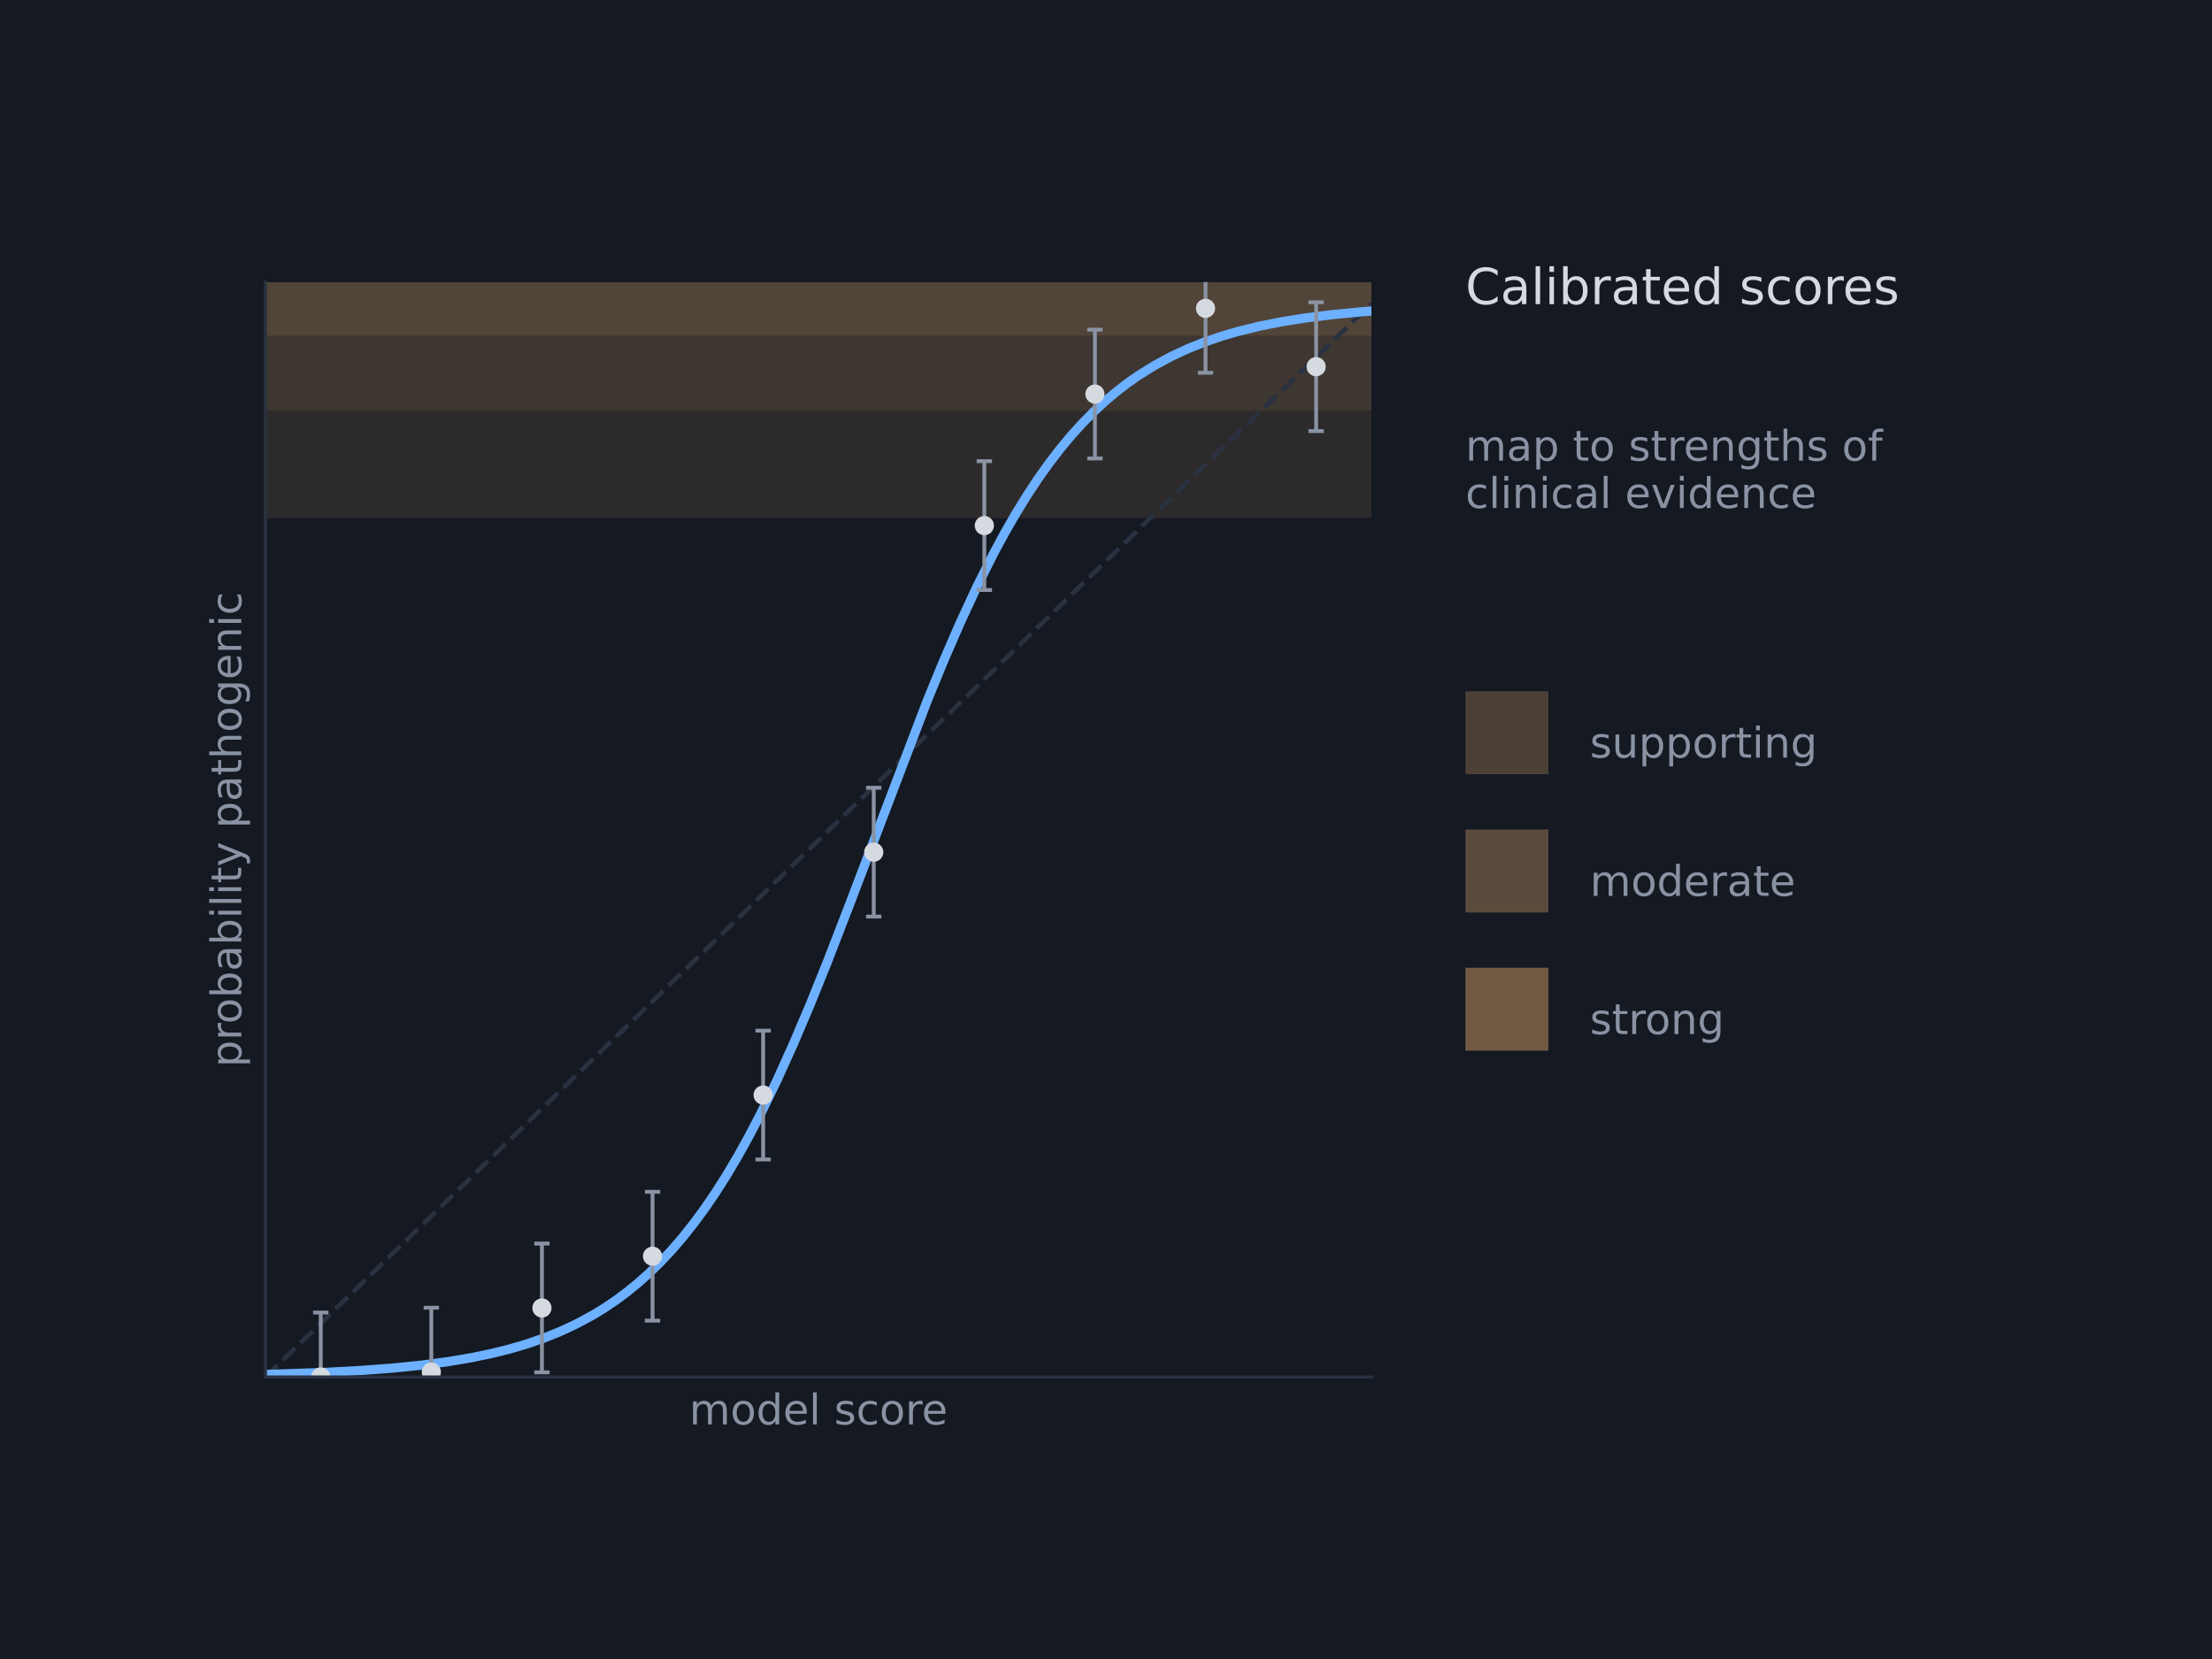
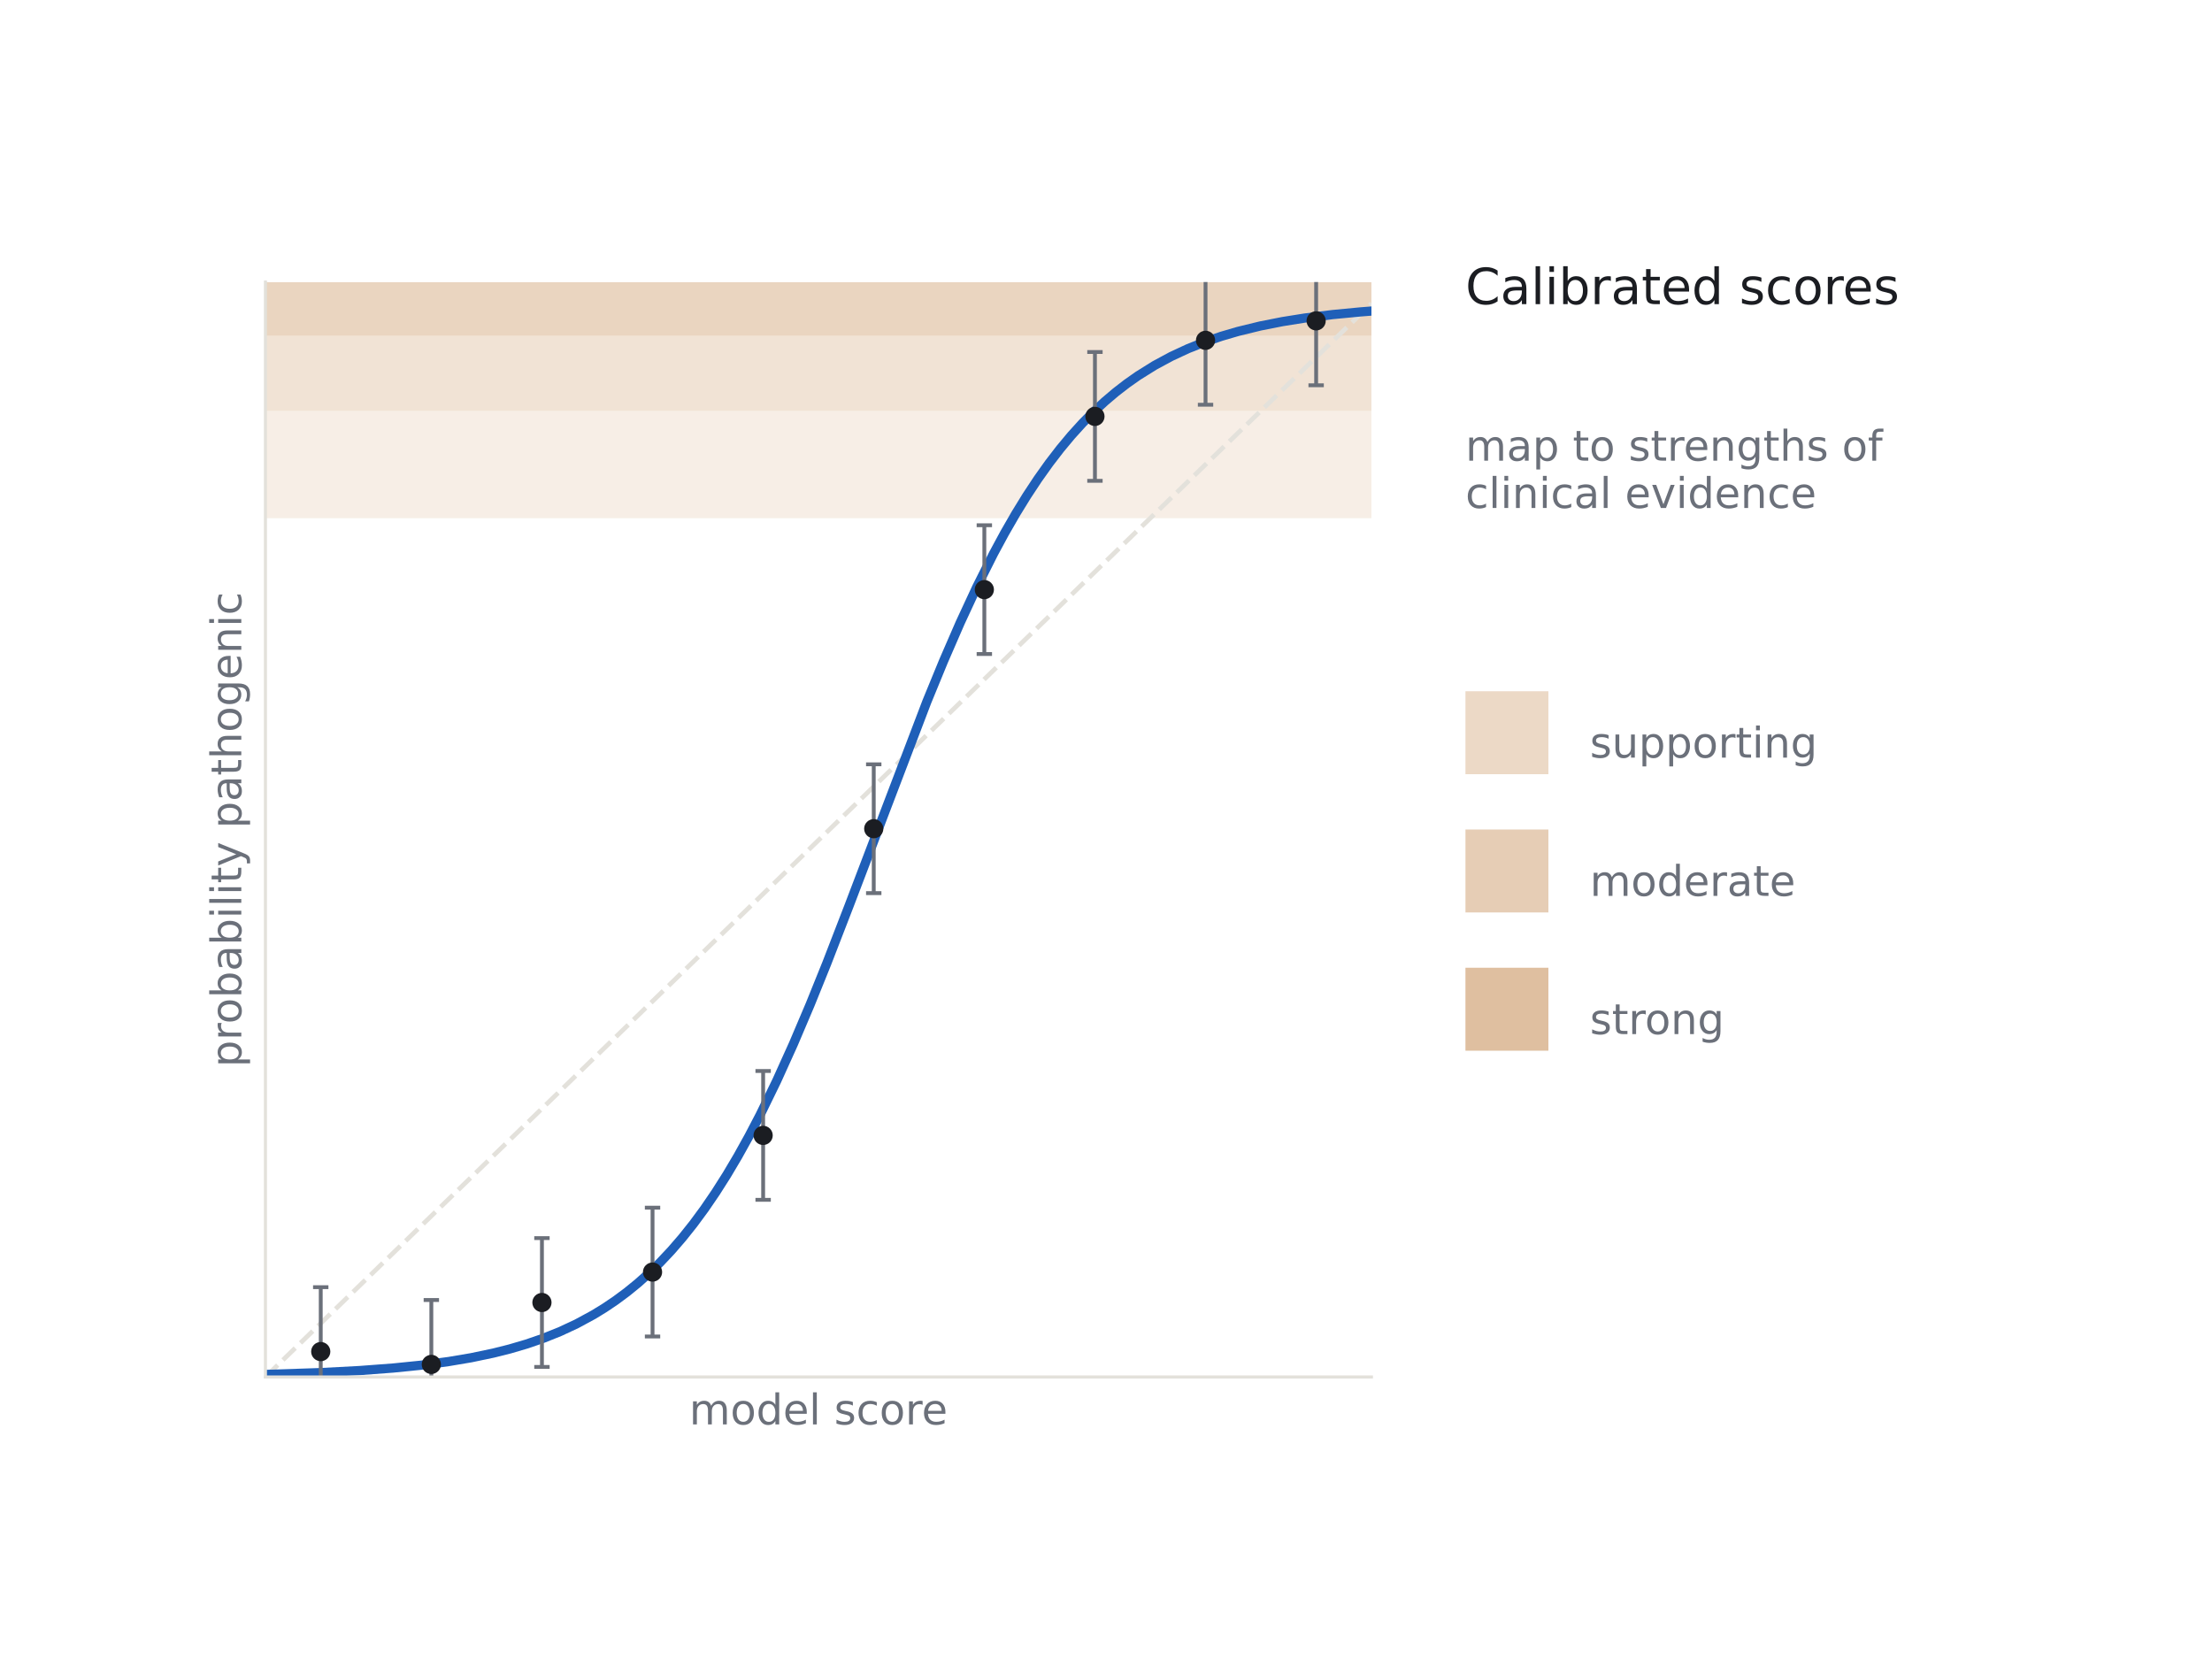
<svg xmlns="http://www.w3.org/2000/svg" xmlns:xlink="http://www.w3.org/1999/xlink" width="576pt" height="432pt" viewBox="0 0 576 432" version="1.1">
  <defs>
    <style type="text/css">*{stroke-linejoin: round; stroke-linecap: butt}</style>
  </defs>
  <g id="figure_1">
    <g id="patch_1">
-       <path d="M 0 432  L 576 432  L 576 0  L 0 0  z " style="fill: #141922" />
+       <path d="M 0 432  L 576 432  L 576 0  L 0 0  z " style="fill: #ffffff" />
    </g>
    <g id="axes_1">
      <g id="patch_2">
-         <path d="M 381.6 201.6  L 403.2 201.6  L 403.2 180  L 381.6 180  z " clip-path="url(#p180fbd15bd)" style="fill: #e0a96d; opacity: 0.27" />
+         <path d="M 381.6 201.6  L 403.2 201.6  L 403.2 180  L 381.6 180  z " clip-path="url(#p26179fb5d4)" style="fill: #b8712c; opacity: 0.27" />
      </g>
      <g id="patch_3">
-         <path d="M 381.6 237.6  L 403.2 237.6  L 403.2 216  L 381.6 216  z " clip-path="url(#p180fbd15bd)" style="fill: #e0a96d; opacity: 0.35" />
+         <path d="M 381.6 237.6  L 403.2 237.6  L 403.2 216  L 381.6 216  z " clip-path="url(#p26179fb5d4)" style="fill: #b8712c; opacity: 0.35" />
      </g>
      <g id="patch_4">
-         <path d="M 381.6 273.6  L 403.2 273.6  L 403.2 252  L 381.6 252  z " clip-path="url(#p180fbd15bd)" style="fill: #e0a96d; opacity: 0.45" />
+         <path d="M 381.6 273.6  L 403.2 273.6  L 403.2 252  L 381.6 252  z " clip-path="url(#p26179fb5d4)" style="fill: #b8712c; opacity: 0.45" />
      </g>
      <g id="text_1">
-         <g style="fill: #d5d9e0" transform="translate(381.6 79.2) scale(0.13 -0.13)">
+         <g style="fill: #1b1d22" transform="translate(381.6 79.2) scale(0.13 -0.13)">
          <defs>
            <path id="DejaVuSans-43" d="M 4122 4306  L 4122 3641  Q 3803 3938 3442 4084  Q 3081 4231 2675 4231  Q 1875 4231 1450 3742  Q 1025 3253 1025 2328  Q 1025 1406 1450 917  Q 1875 428 2675 428  Q 3081 428 3442 575  Q 3803 722 4122 1019  L 4122 359  Q 3791 134 3420 21  Q 3050 -91 2638 -91  Q 1578 -91 968 557  Q 359 1206 359 2328  Q 359 3453 968 4101  Q 1578 4750 2638 4750  Q 3056 4750 3426 4639  Q 3797 4528 4122 4306  z " transform="scale(0.015625)" />
            <path id="DejaVuSans-61" d="M 2194 1759  Q 1497 1759 1228 1600  Q 959 1441 959 1056  Q 959 750 1161 570  Q 1363 391 1709 391  Q 2188 391 2477 730  Q 2766 1069 2766 1631  L 2766 1759  L 2194 1759  z M 3341 1997  L 3341 0  L 2766 0  L 2766 531  Q 2569 213 2275 61  Q 1981 -91 1556 -91  Q 1019 -91 701 211  Q 384 513 384 1019  Q 384 1609 779 1909  Q 1175 2209 1959 2209  L 2766 2209  L 2766 2266  Q 2766 2663 2505 2880  Q 2244 3097 1772 3097  Q 1472 3097 1187 3025  Q 903 2953 641 2809  L 641 3341  Q 956 3463 1253 3523  Q 1550 3584 1831 3584  Q 2591 3584 2966 3190  Q 3341 2797 3341 1997  z " transform="scale(0.015625)" />
            <path id="DejaVuSans-6c" d="M 603 4863  L 1178 4863  L 1178 0  L 603 0  L 603 4863  z " transform="scale(0.015625)" />
            <path id="DejaVuSans-69" d="M 603 3500  L 1178 3500  L 1178 0  L 603 0  L 603 3500  z M 603 4863  L 1178 4863  L 1178 4134  L 603 4134  L 603 4863  z " transform="scale(0.015625)" />
            <path id="DejaVuSans-62" d="M 3116 1747  Q 3116 2381 2855 2742  Q 2594 3103 2138 3103  Q 1681 3103 1420 2742  Q 1159 2381 1159 1747  Q 1159 1113 1420 752  Q 1681 391 2138 391  Q 2594 391 2855 752  Q 3116 1113 3116 1747  z M 1159 2969  Q 1341 3281 1617 3432  Q 1894 3584 2278 3584  Q 2916 3584 3314 3078  Q 3713 2572 3713 1747  Q 3713 922 3314 415  Q 2916 -91 2278 -91  Q 1894 -91 1617 61  Q 1341 213 1159 525  L 1159 0  L 581 0  L 581 4863  L 1159 4863  L 1159 2969  z " transform="scale(0.015625)" />
            <path id="DejaVuSans-72" d="M 2631 2963  Q 2534 3019 2420 3045  Q 2306 3072 2169 3072  Q 1681 3072 1420 2755  Q 1159 2438 1159 1844  L 1159 0  L 581 0  L 581 3500  L 1159 3500  L 1159 2956  Q 1341 3275 1631 3429  Q 1922 3584 2338 3584  Q 2397 3584 2469 3576  Q 2541 3569 2628 3553  L 2631 2963  z " transform="scale(0.015625)" />
            <path id="DejaVuSans-74" d="M 1172 4494  L 1172 3500  L 2356 3500  L 2356 3053  L 1172 3053  L 1172 1153  Q 1172 725 1289 603  Q 1406 481 1766 481  L 2356 481  L 2356 0  L 1766 0  Q 1100 0 847 248  Q 594 497 594 1153  L 594 3053  L 172 3053  L 172 3500  L 594 3500  L 594 4494  L 1172 4494  z " transform="scale(0.015625)" />
            <path id="DejaVuSans-65" d="M 3597 1894  L 3597 1613  L 953 1613  Q 991 1019 1311 708  Q 1631 397 2203 397  Q 2534 397 2845 478  Q 3156 559 3463 722  L 3463 178  Q 3153 47 2828 -22  Q 2503 -91 2169 -91  Q 1331 -91 842 396  Q 353 884 353 1716  Q 353 2575 817 3079  Q 1281 3584 2069 3584  Q 2775 3584 3186 3129  Q 3597 2675 3597 1894  z M 3022 2063  Q 3016 2534 2758 2815  Q 2500 3097 2075 3097  Q 1594 3097 1305 2825  Q 1016 2553 972 2059  L 3022 2063  z " transform="scale(0.015625)" />
            <path id="DejaVuSans-64" d="M 2906 2969  L 2906 4863  L 3481 4863  L 3481 0  L 2906 0  L 2906 525  Q 2725 213 2448 61  Q 2172 -91 1784 -91  Q 1150 -91 751 415  Q 353 922 353 1747  Q 353 2572 751 3078  Q 1150 3584 1784 3584  Q 2172 3584 2448 3432  Q 2725 3281 2906 2969  z M 947 1747  Q 947 1113 1208 752  Q 1469 391 1925 391  Q 2381 391 2643 752  Q 2906 1113 2906 1747  Q 2906 2381 2643 2742  Q 2381 3103 1925 3103  Q 1469 3103 1208 2742  Q 947 2381 947 1747  z " transform="scale(0.015625)" />
            <path id="DejaVuSans-20" transform="scale(0.015625)" />
            <path id="DejaVuSans-73" d="M 2834 3397  L 2834 2853  Q 2591 2978 2328 3040  Q 2066 3103 1784 3103  Q 1356 3103 1142 2972  Q 928 2841 928 2578  Q 928 2378 1081 2264  Q 1234 2150 1697 2047  L 1894 2003  Q 2506 1872 2764 1633  Q 3022 1394 3022 966  Q 3022 478 2636 193  Q 2250 -91 1575 -91  Q 1294 -91 989 -36  Q 684 19 347 128  L 347 722  Q 666 556 975 473  Q 1284 391 1588 391  Q 1994 391 2212 530  Q 2431 669 2431 922  Q 2431 1156 2273 1281  Q 2116 1406 1581 1522  L 1381 1569  Q 847 1681 609 1914  Q 372 2147 372 2553  Q 372 3047 722 3315  Q 1072 3584 1716 3584  Q 2034 3584 2315 3537  Q 2597 3491 2834 3397  z " transform="scale(0.015625)" />
            <path id="DejaVuSans-63" d="M 3122 3366  L 3122 2828  Q 2878 2963 2633 3030  Q 2388 3097 2138 3097  Q 1578 3097 1268 2742  Q 959 2388 959 1747  Q 959 1106 1268 751  Q 1578 397 2138 397  Q 2388 397 2633 464  Q 2878 531 3122 666  L 3122 134  Q 2881 22 2623 -34  Q 2366 -91 2075 -91  Q 1284 -91 818 406  Q 353 903 353 1747  Q 353 2603 823 3093  Q 1294 3584 2113 3584  Q 2378 3584 2631 3529  Q 2884 3475 3122 3366  z " transform="scale(0.015625)" />
            <path id="DejaVuSans-6f" d="M 1959 3097  Q 1497 3097 1228 2736  Q 959 2375 959 1747  Q 959 1119 1226 758  Q 1494 397 1959 397  Q 2419 397 2687 759  Q 2956 1122 2956 1747  Q 2956 2369 2687 2733  Q 2419 3097 1959 3097  z M 1959 3584  Q 2709 3584 3137 3096  Q 3566 2609 3566 1747  Q 3566 888 3137 398  Q 2709 -91 1959 -91  Q 1206 -91 779 398  Q 353 888 353 1747  Q 353 2609 779 3096  Q 1206 3584 1959 3584  z " transform="scale(0.015625)" />
          </defs>
          <use xlink:href="#DejaVuSans-43" />
          <use xlink:href="#DejaVuSans-61" transform="translate(69.82422 0)" />
          <use xlink:href="#DejaVuSans-6c" transform="translate(131.1035 0)" />
          <use xlink:href="#DejaVuSans-69" transform="translate(158.8867 0)" />
          <use xlink:href="#DejaVuSans-62" transform="translate(186.6699 0)" />
          <use xlink:href="#DejaVuSans-72" transform="translate(250.1465 0)" />
          <use xlink:href="#DejaVuSans-61" transform="translate(291.2598 0)" />
          <use xlink:href="#DejaVuSans-74" transform="translate(352.5391 0)" />
          <use xlink:href="#DejaVuSans-65" transform="translate(391.748 0)" />
          <use xlink:href="#DejaVuSans-64" transform="translate(453.2715 0)" />
          <use xlink:href="#DejaVuSans-20" transform="translate(516.748 0)" />
          <use xlink:href="#DejaVuSans-73" transform="translate(548.5352 0)" />
          <use xlink:href="#DejaVuSans-63" transform="translate(600.6348 0)" />
          <use xlink:href="#DejaVuSans-6f" transform="translate(655.6152 0)" />
          <use xlink:href="#DejaVuSans-72" transform="translate(716.7969 0)" />
          <use xlink:href="#DejaVuSans-65" transform="translate(755.6602 0)" />
          <use xlink:href="#DejaVuSans-73" transform="translate(817.1836 0)" />
        </g>
      </g>
      <g id="text_2">
-         <g style="fill: #8a93a3" transform="translate(381.6 119.9583) scale(0.11 -0.11)">
+         <g style="fill: #6b707a" transform="translate(381.6 119.9583) scale(0.11 -0.11)">
          <defs>
            <path id="DejaVuSans-6d" d="M 3328 2828  Q 3544 3216 3844 3400  Q 4144 3584 4550 3584  Q 5097 3584 5394 3201  Q 5691 2819 5691 2113  L 5691 0  L 5113 0  L 5113 2094  Q 5113 2597 4934 2840  Q 4756 3084 4391 3084  Q 3944 3084 3684 2787  Q 3425 2491 3425 1978  L 3425 0  L 2847 0  L 2847 2094  Q 2847 2600 2669 2842  Q 2491 3084 2119 3084  Q 1678 3084 1418 2786  Q 1159 2488 1159 1978  L 1159 0  L 581 0  L 581 3500  L 1159 3500  L 1159 2956  Q 1356 3278 1631 3431  Q 1906 3584 2284 3584  Q 2666 3584 2933 3390  Q 3200 3197 3328 2828  z " transform="scale(0.015625)" />
            <path id="DejaVuSans-70" d="M 1159 525  L 1159 -1331  L 581 -1331  L 581 3500  L 1159 3500  L 1159 2969  Q 1341 3281 1617 3432  Q 1894 3584 2278 3584  Q 2916 3584 3314 3078  Q 3713 2572 3713 1747  Q 3713 922 3314 415  Q 2916 -91 2278 -91  Q 1894 -91 1617 61  Q 1341 213 1159 525  z M 3116 1747  Q 3116 2381 2855 2742  Q 2594 3103 2138 3103  Q 1681 3103 1420 2742  Q 1159 2381 1159 1747  Q 1159 1113 1420 752  Q 1681 391 2138 391  Q 2594 391 2855 752  Q 3116 1113 3116 1747  z " transform="scale(0.015625)" />
            <path id="DejaVuSans-6e" d="M 3513 2113  L 3513 0  L 2938 0  L 2938 2094  Q 2938 2591 2744 2837  Q 2550 3084 2163 3084  Q 1697 3084 1428 2787  Q 1159 2491 1159 1978  L 1159 0  L 581 0  L 581 3500  L 1159 3500  L 1159 2956  Q 1366 3272 1645 3428  Q 1925 3584 2291 3584  Q 2894 3584 3203 3211  Q 3513 2838 3513 2113  z " transform="scale(0.015625)" />
            <path id="DejaVuSans-67" d="M 2906 1791  Q 2906 2416 2648 2759  Q 2391 3103 1925 3103  Q 1463 3103 1205 2759  Q 947 2416 947 1791  Q 947 1169 1205 825  Q 1463 481 1925 481  Q 2391 481 2648 825  Q 2906 1169 2906 1791  z M 3481 434  Q 3481 -459 3084 -895  Q 2688 -1331 1869 -1331  Q 1566 -1331 1297 -1286  Q 1028 -1241 775 -1147  L 775 -588  Q 1028 -725 1275 -790  Q 1522 -856 1778 -856  Q 2344 -856 2625 -561  Q 2906 -266 2906 331  L 2906 616  Q 2728 306 2450 153  Q 2172 0 1784 0  Q 1141 0 747 490  Q 353 981 353 1791  Q 353 2603 747 3093  Q 1141 3584 1784 3584  Q 2172 3584 2450 3431  Q 2728 3278 2906 2969  L 2906 3500  L 3481 3500  L 3481 434  z " transform="scale(0.015625)" />
            <path id="DejaVuSans-68" d="M 3513 2113  L 3513 0  L 2938 0  L 2938 2094  Q 2938 2591 2744 2837  Q 2550 3084 2163 3084  Q 1697 3084 1428 2787  Q 1159 2491 1159 1978  L 1159 0  L 581 0  L 581 4863  L 1159 4863  L 1159 2956  Q 1366 3272 1645 3428  Q 1925 3584 2291 3584  Q 2894 3584 3203 3211  Q 3513 2838 3513 2113  z " transform="scale(0.015625)" />
            <path id="DejaVuSans-66" d="M 2375 4863  L 2375 4384  L 1825 4384  Q 1516 4384 1395 4259  Q 1275 4134 1275 3809  L 1275 3500  L 2222 3500  L 2222 3053  L 1275 3053  L 1275 0  L 697 0  L 697 3053  L 147 3053  L 147 3500  L 697 3500  L 697 3744  Q 697 4328 969 4595  Q 1241 4863 1831 4863  L 2375 4863  z " transform="scale(0.015625)" />
          </defs>
          <use xlink:href="#DejaVuSans-6d" />
          <use xlink:href="#DejaVuSans-61" transform="translate(97.41211 0)" />
          <use xlink:href="#DejaVuSans-70" transform="translate(158.6914 0)" />
          <use xlink:href="#DejaVuSans-20" transform="translate(222.168 0)" />
          <use xlink:href="#DejaVuSans-74" transform="translate(253.9551 0)" />
          <use xlink:href="#DejaVuSans-6f" transform="translate(293.1641 0)" />
          <use xlink:href="#DejaVuSans-20" transform="translate(354.3457 0)" />
          <use xlink:href="#DejaVuSans-73" transform="translate(386.1328 0)" />
          <use xlink:href="#DejaVuSans-74" transform="translate(438.2324 0)" />
          <use xlink:href="#DejaVuSans-72" transform="translate(477.4414 0)" />
          <use xlink:href="#DejaVuSans-65" transform="translate(516.3047 0)" />
          <use xlink:href="#DejaVuSans-6e" transform="translate(577.8281 0)" />
          <use xlink:href="#DejaVuSans-67" transform="translate(641.207 0)" />
          <use xlink:href="#DejaVuSans-74" transform="translate(704.6836 0)" />
          <use xlink:href="#DejaVuSans-68" transform="translate(743.8926 0)" />
          <use xlink:href="#DejaVuSans-73" transform="translate(807.2715 0)" />
          <use xlink:href="#DejaVuSans-20" transform="translate(859.3711 0)" />
          <use xlink:href="#DejaVuSans-6f" transform="translate(891.1582 0)" />
          <use xlink:href="#DejaVuSans-66" transform="translate(952.3398 0)" />
        </g>
-         <g style="fill: #8a93a3" transform="translate(381.6 132.2759) scale(0.11 -0.11)">
+         <g style="fill: #6b707a" transform="translate(381.6 132.2759) scale(0.11 -0.11)">
          <defs>
            <path id="DejaVuSans-76" d="M 191 3500  L 800 3500  L 1894 563  L 2988 3500  L 3597 3500  L 2284 0  L 1503 0  L 191 3500  z " transform="scale(0.015625)" />
          </defs>
          <use xlink:href="#DejaVuSans-63" />
          <use xlink:href="#DejaVuSans-6c" transform="translate(54.98047 0)" />
          <use xlink:href="#DejaVuSans-69" transform="translate(82.76367 0)" />
          <use xlink:href="#DejaVuSans-6e" transform="translate(110.5469 0)" />
          <use xlink:href="#DejaVuSans-69" transform="translate(173.9258 0)" />
          <use xlink:href="#DejaVuSans-63" transform="translate(201.709 0)" />
          <use xlink:href="#DejaVuSans-61" transform="translate(256.6895 0)" />
          <use xlink:href="#DejaVuSans-6c" transform="translate(317.9688 0)" />
          <use xlink:href="#DejaVuSans-20" transform="translate(345.752 0)" />
          <use xlink:href="#DejaVuSans-65" transform="translate(377.5391 0)" />
          <use xlink:href="#DejaVuSans-76" transform="translate(439.0625 0)" />
          <use xlink:href="#DejaVuSans-69" transform="translate(498.2422 0)" />
          <use xlink:href="#DejaVuSans-64" transform="translate(526.0254 0)" />
          <use xlink:href="#DejaVuSans-65" transform="translate(589.502 0)" />
          <use xlink:href="#DejaVuSans-6e" transform="translate(651.0254 0)" />
          <use xlink:href="#DejaVuSans-63" transform="translate(714.4043 0)" />
          <use xlink:href="#DejaVuSans-65" transform="translate(769.3848 0)" />
        </g>
      </g>
      <g id="text_3">
-         <g style="fill: #8a93a3" transform="translate(414 197.28) scale(0.11 -0.11)">
+         <g style="fill: #6b707a" transform="translate(414 197.28) scale(0.11 -0.11)">
          <defs>
            <path id="DejaVuSans-75" d="M 544 1381  L 544 3500  L 1119 3500  L 1119 1403  Q 1119 906 1312 657  Q 1506 409 1894 409  Q 2359 409 2629 706  Q 2900 1003 2900 1516  L 2900 3500  L 3475 3500  L 3475 0  L 2900 0  L 2900 538  Q 2691 219 2414 64  Q 2138 -91 1772 -91  Q 1169 -91 856 284  Q 544 659 544 1381  z M 1991 3584  L 1991 3584  z " transform="scale(0.015625)" />
          </defs>
          <use xlink:href="#DejaVuSans-73" />
          <use xlink:href="#DejaVuSans-75" transform="translate(52.09961 0)" />
          <use xlink:href="#DejaVuSans-70" transform="translate(115.4785 0)" />
          <use xlink:href="#DejaVuSans-70" transform="translate(178.9551 0)" />
          <use xlink:href="#DejaVuSans-6f" transform="translate(242.4316 0)" />
          <use xlink:href="#DejaVuSans-72" transform="translate(303.6133 0)" />
          <use xlink:href="#DejaVuSans-74" transform="translate(344.7266 0)" />
          <use xlink:href="#DejaVuSans-69" transform="translate(383.9355 0)" />
          <use xlink:href="#DejaVuSans-6e" transform="translate(411.7188 0)" />
          <use xlink:href="#DejaVuSans-67" transform="translate(475.0977 0)" />
        </g>
      </g>
      <g id="text_4">
-         <g style="fill: #8a93a3" transform="translate(414 233.28) scale(0.11 -0.11)">
+         <g style="fill: #6b707a" transform="translate(414 233.28) scale(0.11 -0.11)">
          <use xlink:href="#DejaVuSans-6d" />
          <use xlink:href="#DejaVuSans-6f" transform="translate(97.41211 0)" />
          <use xlink:href="#DejaVuSans-64" transform="translate(158.5938 0)" />
          <use xlink:href="#DejaVuSans-65" transform="translate(222.0703 0)" />
          <use xlink:href="#DejaVuSans-72" transform="translate(283.5938 0)" />
          <use xlink:href="#DejaVuSans-61" transform="translate(324.707 0)" />
          <use xlink:href="#DejaVuSans-74" transform="translate(385.9863 0)" />
          <use xlink:href="#DejaVuSans-65" transform="translate(425.1953 0)" />
        </g>
      </g>
      <g id="text_5">
-         <g style="fill: #8a93a3" transform="translate(414 269.28) scale(0.11 -0.11)">
+         <g style="fill: #6b707a" transform="translate(414 269.28) scale(0.11 -0.11)">
          <use xlink:href="#DejaVuSans-73" />
          <use xlink:href="#DejaVuSans-74" transform="translate(52.09961 0)" />
          <use xlink:href="#DejaVuSans-72" transform="translate(91.30859 0)" />
          <use xlink:href="#DejaVuSans-6f" transform="translate(130.1719 0)" />
          <use xlink:href="#DejaVuSans-6e" transform="translate(191.3535 0)" />
          <use xlink:href="#DejaVuSans-67" transform="translate(254.7324 0)" />
        </g>
      </g>
    </g>
    <g id="axes_2">
      <g id="patch_5">
-         <path d="M 69.12 358.56  L 357.12 358.56  L 357.12 73.44  L 69.12 73.44  z " style="fill: #141922" />
+         <path d="M 69.12 358.56  L 357.12 358.56  L 357.12 73.44  L 69.12 73.44  z " style="fill: #ffffff" />
      </g>
      <g id="patch_6">
-         <path d="M 69.12 134.936  L 357.12 134.936  L 357.12 106.984  L 69.12 106.984  z " clip-path="url(#p16649fc6b5)" style="fill: #e0a96d; opacity: 0.12" />
+         <path d="M 69.12 134.936  L 357.12 134.936  L 357.12 106.984  L 69.12 106.984  z " clip-path="url(#p832c329fff)" style="fill: #b8712c; opacity: 0.12" />
      </g>
      <g id="patch_7">
-         <path d="M 69.12 106.984  L 357.12 106.984  L 357.12 87.416  L 69.12 87.416  z " clip-path="url(#p16649fc6b5)" style="fill: #e0a96d; opacity: 0.2" />
+         <path d="M 69.12 106.984  L 357.12 106.984  L 357.12 87.416  L 69.12 87.416  z " clip-path="url(#p832c329fff)" style="fill: #b8712c; opacity: 0.2" />
      </g>
      <g id="patch_8">
-         <path d="M 69.12 87.416  L 357.12 87.416  L 357.12 73.44  L 69.12 73.44  z " clip-path="url(#p16649fc6b5)" style="fill: #e0a96d; opacity: 0.3" />
+         <path d="M 69.12 87.416  L 357.12 87.416  L 357.12 73.44  L 69.12 73.44  z " clip-path="url(#p832c329fff)" style="fill: #b8712c; opacity: 0.3" />
      </g>
      <g id="matplotlib.axis_1">
        <g id="text_6">
-           <g style="fill: #8a93a3" transform="translate(179.4695 370.9183) scale(0.11 -0.11)">
+           <g style="fill: #6b707a" transform="translate(179.4695 370.9183) scale(0.11 -0.11)">
            <use xlink:href="#DejaVuSans-6d" />
            <use xlink:href="#DejaVuSans-6f" transform="translate(97.41211 0)" />
            <use xlink:href="#DejaVuSans-64" transform="translate(158.5938 0)" />
            <use xlink:href="#DejaVuSans-65" transform="translate(222.0703 0)" />
            <use xlink:href="#DejaVuSans-6c" transform="translate(283.5938 0)" />
            <use xlink:href="#DejaVuSans-20" transform="translate(311.377 0)" />
            <use xlink:href="#DejaVuSans-73" transform="translate(343.1641 0)" />
            <use xlink:href="#DejaVuSans-63" transform="translate(395.2637 0)" />
            <use xlink:href="#DejaVuSans-6f" transform="translate(450.2441 0)" />
            <use xlink:href="#DejaVuSans-72" transform="translate(511.4258 0)" />
            <use xlink:href="#DejaVuSans-65" transform="translate(550.2891 0)" />
          </g>
        </g>
      </g>
      <g id="matplotlib.axis_2">
        <g id="text_7">
-           <g style="fill: #8a93a3" transform="translate(62.83234 277.8741) rotate(-90) scale(0.11 -0.11)">
+           <g style="fill: #6b707a" transform="translate(62.83234 277.8741) rotate(-90) scale(0.11 -0.11)">
            <defs>
              <path id="DejaVuSans-79" d="M 2059 -325  Q 1816 -950 1584 -1140  Q 1353 -1331 966 -1331  L 506 -1331  L 506 -850  L 844 -850  Q 1081 -850 1212 -737  Q 1344 -625 1503 -206  L 1606 56  L 191 3500  L 800 3500  L 1894 763  L 2988 3500  L 3597 3500  L 2059 -325  z " transform="scale(0.015625)" />
            </defs>
            <use xlink:href="#DejaVuSans-70" />
            <use xlink:href="#DejaVuSans-72" transform="translate(63.47656 0)" />
            <use xlink:href="#DejaVuSans-6f" transform="translate(102.3398 0)" />
            <use xlink:href="#DejaVuSans-62" transform="translate(163.5215 0)" />
            <use xlink:href="#DejaVuSans-61" transform="translate(226.998 0)" />
            <use xlink:href="#DejaVuSans-62" transform="translate(288.2773 0)" />
            <use xlink:href="#DejaVuSans-69" transform="translate(351.7539 0)" />
            <use xlink:href="#DejaVuSans-6c" transform="translate(379.5371 0)" />
            <use xlink:href="#DejaVuSans-69" transform="translate(407.3203 0)" />
            <use xlink:href="#DejaVuSans-74" transform="translate(435.1035 0)" />
            <use xlink:href="#DejaVuSans-79" transform="translate(474.3125 0)" />
            <use xlink:href="#DejaVuSans-20" transform="translate(533.4922 0)" />
            <use xlink:href="#DejaVuSans-70" transform="translate(565.2793 0)" />
            <use xlink:href="#DejaVuSans-61" transform="translate(628.7559 0)" />
            <use xlink:href="#DejaVuSans-74" transform="translate(690.0352 0)" />
            <use xlink:href="#DejaVuSans-68" transform="translate(729.2441 0)" />
            <use xlink:href="#DejaVuSans-6f" transform="translate(792.623 0)" />
            <use xlink:href="#DejaVuSans-67" transform="translate(853.8047 0)" />
            <use xlink:href="#DejaVuSans-65" transform="translate(917.2812 0)" />
            <use xlink:href="#DejaVuSans-6e" transform="translate(978.8047 0)" />
            <use xlink:href="#DejaVuSans-69" transform="translate(1042.184 0)" />
            <use xlink:href="#DejaVuSans-63" transform="translate(1069.967 0)" />
          </g>
        </g>
      </g>
      <g id="line2d_1">
-         <path d="M 69.12 358.56  L 357.12 79.031  " clip-path="url(#p16649fc6b5)" style="fill: none; stroke-dasharray: 4.44,1.92; stroke-dashoffset: 0; stroke: #2a3140; stroke-width: 1.2" />
+         <path d="M 69.12 358.56  L 357.12 79.031  " clip-path="url(#p832c329fff)" style="fill: none; stroke-dasharray: 4.44,1.92; stroke-dashoffset: 0; stroke: #e3e1db; stroke-width: 1.2" />
      </g>
      <g id="line2d_2">
-         <path d="M 69.12 357.902  L 83.592 357.419  L 93.723 356.883  L 102.406 356.229  L 109.643 355.496  L 116.879 354.534  L 122.668 353.556  L 128.457 352.345  L 132.798 351.253  L 137.14 349.976  L 141.482 348.483  L 145.824 346.743  L 150.165 344.717  L 154.507 342.365  L 157.401 340.593  L 160.296 338.642  L 163.19 336.498  L 166.085 334.144  L 168.979 331.566  L 171.874 328.747  L 174.768 325.672  L 177.663 322.326  L 180.557 318.694  L 183.452 314.764  L 186.346 310.524  L 189.241 305.966  L 192.135 301.082  L 195.03 295.87  L 197.924 290.331  L 202.266 281.42  L 206.607 271.824  L 210.949 261.605  L 215.291 250.856  L 221.08 235.899  L 241.341 182.739  L 245.683 172.172  L 250.025 162.172  L 254.366 152.821  L 258.708 144.173  L 261.602 138.813  L 264.497 133.782  L 267.391 129.078  L 270.286 124.695  L 273.18 120.627  L 276.075 116.863  L 278.969 113.39  L 281.864 110.195  L 284.758 107.263  L 287.653 104.578  L 290.547 102.125  L 293.442 99.888  L 296.336 97.852  L 300.678 95.142  L 305.019 92.801  L 309.361 90.785  L 313.703 89.054  L 318.045 87.569  L 322.386 86.298  L 328.175 84.887  L 333.964 83.745  L 339.753 82.822  L 346.989 81.916  L 354.226 81.225  L 357.12 80.997  L 357.12 80.997  " clip-path="url(#p16649fc6b5)" style="fill: none; stroke: #6cb0ff; stroke-width: 2.4; stroke-linecap: square" />
+         <path d="M 69.12 357.902  L 83.592 357.419  L 93.723 356.883  L 102.406 356.229  L 109.643 355.496  L 116.879 354.534  L 122.668 353.556  L 128.457 352.345  L 132.798 351.253  L 137.14 349.976  L 141.482 348.483  L 145.824 346.743  L 150.165 344.717  L 154.507 342.365  L 157.401 340.593  L 160.296 338.642  L 163.19 336.498  L 166.085 334.144  L 168.979 331.566  L 171.874 328.747  L 174.768 325.672  L 177.663 322.326  L 180.557 318.694  L 183.452 314.764  L 186.346 310.524  L 189.241 305.966  L 192.135 301.082  L 195.03 295.87  L 197.924 290.331  L 202.266 281.42  L 206.607 271.824  L 210.949 261.605  L 215.291 250.856  L 221.08 235.899  L 241.341 182.739  L 245.683 172.172  L 250.025 162.172  L 254.366 152.821  L 258.708 144.173  L 261.602 138.813  L 264.497 133.782  L 267.391 129.078  L 270.286 124.695  L 273.18 120.627  L 276.075 116.863  L 278.969 113.39  L 281.864 110.195  L 284.758 107.263  L 287.653 104.578  L 290.547 102.125  L 293.442 99.888  L 296.336 97.852  L 300.678 95.142  L 305.019 92.801  L 309.361 90.785  L 313.703 89.054  L 318.045 87.569  L 322.386 86.298  L 328.175 84.887  L 333.964 83.745  L 339.753 82.822  L 346.989 81.916  L 354.226 81.225  L 357.12 80.997  L 357.12 80.997  " clip-path="url(#p832c329fff)" style="fill: none; stroke: #1f5fb8; stroke-width: 2.4; stroke-linecap: square" />
      </g>
      <g id="LineCollection_1">
-         <path d="M 83.52 375.332  L 83.52 341.788  " clip-path="url(#p16649fc6b5)" style="fill: none; stroke: #8a93a3" />
-         <path d="M 112.32 374.063  L 112.32 340.52  " clip-path="url(#p16649fc6b5)" style="fill: none; stroke: #8a93a3" />
-         <path d="M 141.12 357.362  L 141.12 323.819  " clip-path="url(#p16649fc6b5)" style="fill: none; stroke: #8a93a3" />
-         <path d="M 169.92 343.882  L 169.92 310.339  " clip-path="url(#p16649fc6b5)" style="fill: none; stroke: #8a93a3" />
-         <path d="M 198.72 301.919  L 198.72 268.376  " clip-path="url(#p16649fc6b5)" style="fill: none; stroke: #8a93a3" />
-         <path d="M 227.52 238.675  L 227.52 205.132  " clip-path="url(#p16649fc6b5)" style="fill: none; stroke: #8a93a3" />
-         <path d="M 256.32 153.632  L 256.32 120.088  " clip-path="url(#p16649fc6b5)" style="fill: none; stroke: #8a93a3" />
-         <path d="M 285.12 119.384  L 285.12 85.84  " clip-path="url(#p16649fc6b5)" style="fill: none; stroke: #8a93a3" />
-         <path d="M 313.92 97.064  L 313.92 63.521  " clip-path="url(#p16649fc6b5)" style="fill: none; stroke: #8a93a3" />
-         <path d="M 342.72 112.254  L 342.72 78.71  " clip-path="url(#p16649fc6b5)" style="fill: none; stroke: #8a93a3" />
+         <path d="M 83.52 368.721  L 83.52 335.177  " clip-path="url(#p832c329fff)" style="fill: none; stroke: #6b707a" />
+         <path d="M 112.32 372.062  L 112.32 338.518  " clip-path="url(#p832c329fff)" style="fill: none; stroke: #6b707a" />
+         <path d="M 141.12 355.94  L 141.12 322.396  " clip-path="url(#p832c329fff)" style="fill: none; stroke: #6b707a" />
+         <path d="M 169.92 348.017  L 169.92 314.473  " clip-path="url(#p832c329fff)" style="fill: none; stroke: #6b707a" />
+         <path d="M 198.72 312.425  L 198.72 278.882  " clip-path="url(#p832c329fff)" style="fill: none; stroke: #6b707a" />
+         <path d="M 227.52 232.566  L 227.52 199.022  " clip-path="url(#p832c329fff)" style="fill: none; stroke: #6b707a" />
+         <path d="M 256.32 170.31  L 256.32 136.767  " clip-path="url(#p832c329fff)" style="fill: none; stroke: #6b707a" />
+         <path d="M 285.12 125.203  L 285.12 91.66  " clip-path="url(#p832c329fff)" style="fill: none; stroke: #6b707a" />
+         <path d="M 313.92 105.394  L 313.92 71.851  " clip-path="url(#p832c329fff)" style="fill: none; stroke: #6b707a" />
+         <path d="M 342.72 100.321  L 342.72 66.777  " clip-path="url(#p832c329fff)" style="fill: none; stroke: #6b707a" />
      </g>
      <g id="line2d_3">
        <defs>
-           <path id="m6220382882" d="M 2 0  L -2 -0  " style="stroke: #8a93a3" />
+           <path id="m15f5600e3b" d="M 2 0  L -2 -0  " style="stroke: #6b707a" />
        </defs>
-         <g clip-path="url(#p16649fc6b5)">
-           <use xlink:href="#m6220382882" x="83.52" y="375.332" style="fill: #d5d9e0; stroke: #8a93a3" />
-           <use xlink:href="#m6220382882" x="112.32" y="374.063" style="fill: #d5d9e0; stroke: #8a93a3" />
-           <use xlink:href="#m6220382882" x="141.12" y="357.362" style="fill: #d5d9e0; stroke: #8a93a3" />
-           <use xlink:href="#m6220382882" x="169.92" y="343.882" style="fill: #d5d9e0; stroke: #8a93a3" />
-           <use xlink:href="#m6220382882" x="198.72" y="301.919" style="fill: #d5d9e0; stroke: #8a93a3" />
-           <use xlink:href="#m6220382882" x="227.52" y="238.675" style="fill: #d5d9e0; stroke: #8a93a3" />
-           <use xlink:href="#m6220382882" x="256.32" y="153.632" style="fill: #d5d9e0; stroke: #8a93a3" />
-           <use xlink:href="#m6220382882" x="285.12" y="119.384" style="fill: #d5d9e0; stroke: #8a93a3" />
-           <use xlink:href="#m6220382882" x="313.92" y="97.064" style="fill: #d5d9e0; stroke: #8a93a3" />
-           <use xlink:href="#m6220382882" x="342.72" y="112.254" style="fill: #d5d9e0; stroke: #8a93a3" />
+         <g clip-path="url(#p832c329fff)">
+           <use xlink:href="#m15f5600e3b" x="83.52" y="368.721" style="fill: #1b1d22; stroke: #6b707a" />
+           <use xlink:href="#m15f5600e3b" x="112.32" y="372.062" style="fill: #1b1d22; stroke: #6b707a" />
+           <use xlink:href="#m15f5600e3b" x="141.12" y="355.94" style="fill: #1b1d22; stroke: #6b707a" />
+           <use xlink:href="#m15f5600e3b" x="169.92" y="348.017" style="fill: #1b1d22; stroke: #6b707a" />
+           <use xlink:href="#m15f5600e3b" x="198.72" y="312.425" style="fill: #1b1d22; stroke: #6b707a" />
+           <use xlink:href="#m15f5600e3b" x="227.52" y="232.566" style="fill: #1b1d22; stroke: #6b707a" />
+           <use xlink:href="#m15f5600e3b" x="256.32" y="170.31" style="fill: #1b1d22; stroke: #6b707a" />
+           <use xlink:href="#m15f5600e3b" x="285.12" y="125.203" style="fill: #1b1d22; stroke: #6b707a" />
+           <use xlink:href="#m15f5600e3b" x="313.92" y="105.394" style="fill: #1b1d22; stroke: #6b707a" />
+           <use xlink:href="#m15f5600e3b" x="342.72" y="100.321" style="fill: #1b1d22; stroke: #6b707a" />
        </g>
      </g>
      <g id="line2d_4">
-         <g clip-path="url(#p16649fc6b5)">
-           <use xlink:href="#m6220382882" x="83.52" y="341.788" style="fill: #d5d9e0; stroke: #8a93a3" />
-           <use xlink:href="#m6220382882" x="112.32" y="340.52" style="fill: #d5d9e0; stroke: #8a93a3" />
-           <use xlink:href="#m6220382882" x="141.12" y="323.819" style="fill: #d5d9e0; stroke: #8a93a3" />
-           <use xlink:href="#m6220382882" x="169.92" y="310.339" style="fill: #d5d9e0; stroke: #8a93a3" />
-           <use xlink:href="#m6220382882" x="198.72" y="268.376" style="fill: #d5d9e0; stroke: #8a93a3" />
-           <use xlink:href="#m6220382882" x="227.52" y="205.132" style="fill: #d5d9e0; stroke: #8a93a3" />
-           <use xlink:href="#m6220382882" x="256.32" y="120.088" style="fill: #d5d9e0; stroke: #8a93a3" />
-           <use xlink:href="#m6220382882" x="285.12" y="85.84" style="fill: #d5d9e0; stroke: #8a93a3" />
-           <use xlink:href="#m6220382882" x="313.92" y="63.521" style="fill: #d5d9e0; stroke: #8a93a3" />
-           <use xlink:href="#m6220382882" x="342.72" y="78.71" style="fill: #d5d9e0; stroke: #8a93a3" />
+         <g clip-path="url(#p832c329fff)">
+           <use xlink:href="#m15f5600e3b" x="83.52" y="335.177" style="fill: #1b1d22; stroke: #6b707a" />
+           <use xlink:href="#m15f5600e3b" x="112.32" y="338.518" style="fill: #1b1d22; stroke: #6b707a" />
+           <use xlink:href="#m15f5600e3b" x="141.12" y="322.396" style="fill: #1b1d22; stroke: #6b707a" />
+           <use xlink:href="#m15f5600e3b" x="169.92" y="314.473" style="fill: #1b1d22; stroke: #6b707a" />
+           <use xlink:href="#m15f5600e3b" x="198.72" y="278.882" style="fill: #1b1d22; stroke: #6b707a" />
+           <use xlink:href="#m15f5600e3b" x="227.52" y="199.022" style="fill: #1b1d22; stroke: #6b707a" />
+           <use xlink:href="#m15f5600e3b" x="256.32" y="136.767" style="fill: #1b1d22; stroke: #6b707a" />
+           <use xlink:href="#m15f5600e3b" x="285.12" y="91.66" style="fill: #1b1d22; stroke: #6b707a" />
+           <use xlink:href="#m15f5600e3b" x="313.92" y="71.851" style="fill: #1b1d22; stroke: #6b707a" />
+           <use xlink:href="#m15f5600e3b" x="342.72" y="66.777" style="fill: #1b1d22; stroke: #6b707a" />
        </g>
      </g>
      <g id="line2d_5">
        <defs>
-           <path id="ma93316b733" d="M 0 2  C 0.53 2 1.039 1.789 1.414 1.414  C 1.789 1.039 2 0.53 2 0  C 2 -0.53 1.789 -1.039 1.414 -1.414  C 1.039 -1.789 0.53 -2 0 -2  C -0.53 -2 -1.039 -1.789 -1.414 -1.414  C -1.789 -1.039 -2 -0.53 -2 0  C -2 0.53 -1.789 1.039 -1.414 1.414  C -1.039 1.789 -0.53 2 0 2  z " style="stroke: #d5d9e0" />
+           <path id="ma947e9a663" d="M 0 2  C 0.53 2 1.039 1.789 1.414 1.414  C 1.789 1.039 2 0.53 2 0  C 2 -0.53 1.789 -1.039 1.414 -1.414  C 1.039 -1.789 0.53 -2 0 -2  C -0.53 -2 -1.039 -1.789 -1.414 -1.414  C -1.789 -1.039 -2 -0.53 -2 0  C -2 0.53 -1.789 1.039 -1.414 1.414  C -1.039 1.789 -0.53 2 0 2  z " style="stroke: #1b1d22" />
        </defs>
-         <g clip-path="url(#p16649fc6b5)">
-           <use xlink:href="#ma93316b733" x="83.52" y="358.56" style="fill: #d5d9e0; stroke: #d5d9e0" />
-           <use xlink:href="#ma93316b733" x="112.32" y="357.291" style="fill: #d5d9e0; stroke: #d5d9e0" />
-           <use xlink:href="#ma93316b733" x="141.12" y="340.591" style="fill: #d5d9e0; stroke: #d5d9e0" />
-           <use xlink:href="#ma93316b733" x="169.92" y="327.11" style="fill: #d5d9e0; stroke: #d5d9e0" />
-           <use xlink:href="#ma93316b733" x="198.72" y="285.147" style="fill: #d5d9e0; stroke: #d5d9e0" />
-           <use xlink:href="#ma93316b733" x="227.52" y="221.904" style="fill: #d5d9e0; stroke: #d5d9e0" />
-           <use xlink:href="#ma93316b733" x="256.32" y="136.86" style="fill: #d5d9e0; stroke: #d5d9e0" />
-           <use xlink:href="#ma93316b733" x="285.12" y="102.612" style="fill: #d5d9e0; stroke: #d5d9e0" />
-           <use xlink:href="#ma93316b733" x="313.92" y="80.293" style="fill: #d5d9e0; stroke: #d5d9e0" />
-           <use xlink:href="#ma93316b733" x="342.72" y="95.482" style="fill: #d5d9e0; stroke: #d5d9e0" />
+         <g clip-path="url(#p832c329fff)">
+           <use xlink:href="#ma947e9a663" x="83.52" y="351.949" style="fill: #1b1d22; stroke: #1b1d22" />
+           <use xlink:href="#ma947e9a663" x="112.32" y="355.29" style="fill: #1b1d22; stroke: #1b1d22" />
+           <use xlink:href="#ma947e9a663" x="141.12" y="339.168" style="fill: #1b1d22; stroke: #1b1d22" />
+           <use xlink:href="#ma947e9a663" x="169.92" y="331.245" style="fill: #1b1d22; stroke: #1b1d22" />
+           <use xlink:href="#ma947e9a663" x="198.72" y="295.654" style="fill: #1b1d22; stroke: #1b1d22" />
+           <use xlink:href="#ma947e9a663" x="227.52" y="215.794" style="fill: #1b1d22; stroke: #1b1d22" />
+           <use xlink:href="#ma947e9a663" x="256.32" y="153.538" style="fill: #1b1d22; stroke: #1b1d22" />
+           <use xlink:href="#ma947e9a663" x="285.12" y="108.431" style="fill: #1b1d22; stroke: #1b1d22" />
+           <use xlink:href="#ma947e9a663" x="313.92" y="88.623" style="fill: #1b1d22; stroke: #1b1d22" />
+           <use xlink:href="#ma947e9a663" x="342.72" y="83.549" style="fill: #1b1d22; stroke: #1b1d22" />
        </g>
      </g>
      <g id="patch_9">
-         <path d="M 69.12 358.56  L 69.12 73.44  " style="fill: none; stroke: #2a3140; stroke-width: 0.8; stroke-linejoin: miter; stroke-linecap: square" />
+         <path d="M 69.12 358.56  L 69.12 73.44  " style="fill: none; stroke: #e3e1db; stroke-width: 0.8; stroke-linejoin: miter; stroke-linecap: square" />
      </g>
      <g id="patch_10">
-         <path d="M 69.12 358.56  L 357.12 358.56  " style="fill: none; stroke: #2a3140; stroke-width: 0.8; stroke-linejoin: miter; stroke-linecap: square" />
+         <path d="M 69.12 358.56  L 357.12 358.56  " style="fill: none; stroke: #e3e1db; stroke-width: 0.8; stroke-linejoin: miter; stroke-linecap: square" />
      </g>
    </g>
  </g>
  <defs>
-     <clipPath id="p180fbd15bd">
+     <clipPath id="p26179fb5d4">
      <rect x="0" y="0" width="576" height="432" />
    </clipPath>
-     <clipPath id="p16649fc6b5">
+     <clipPath id="p832c329fff">
      <rect x="69.12" y="73.44" width="288" height="285.12" />
    </clipPath>
  </defs>
</svg>
